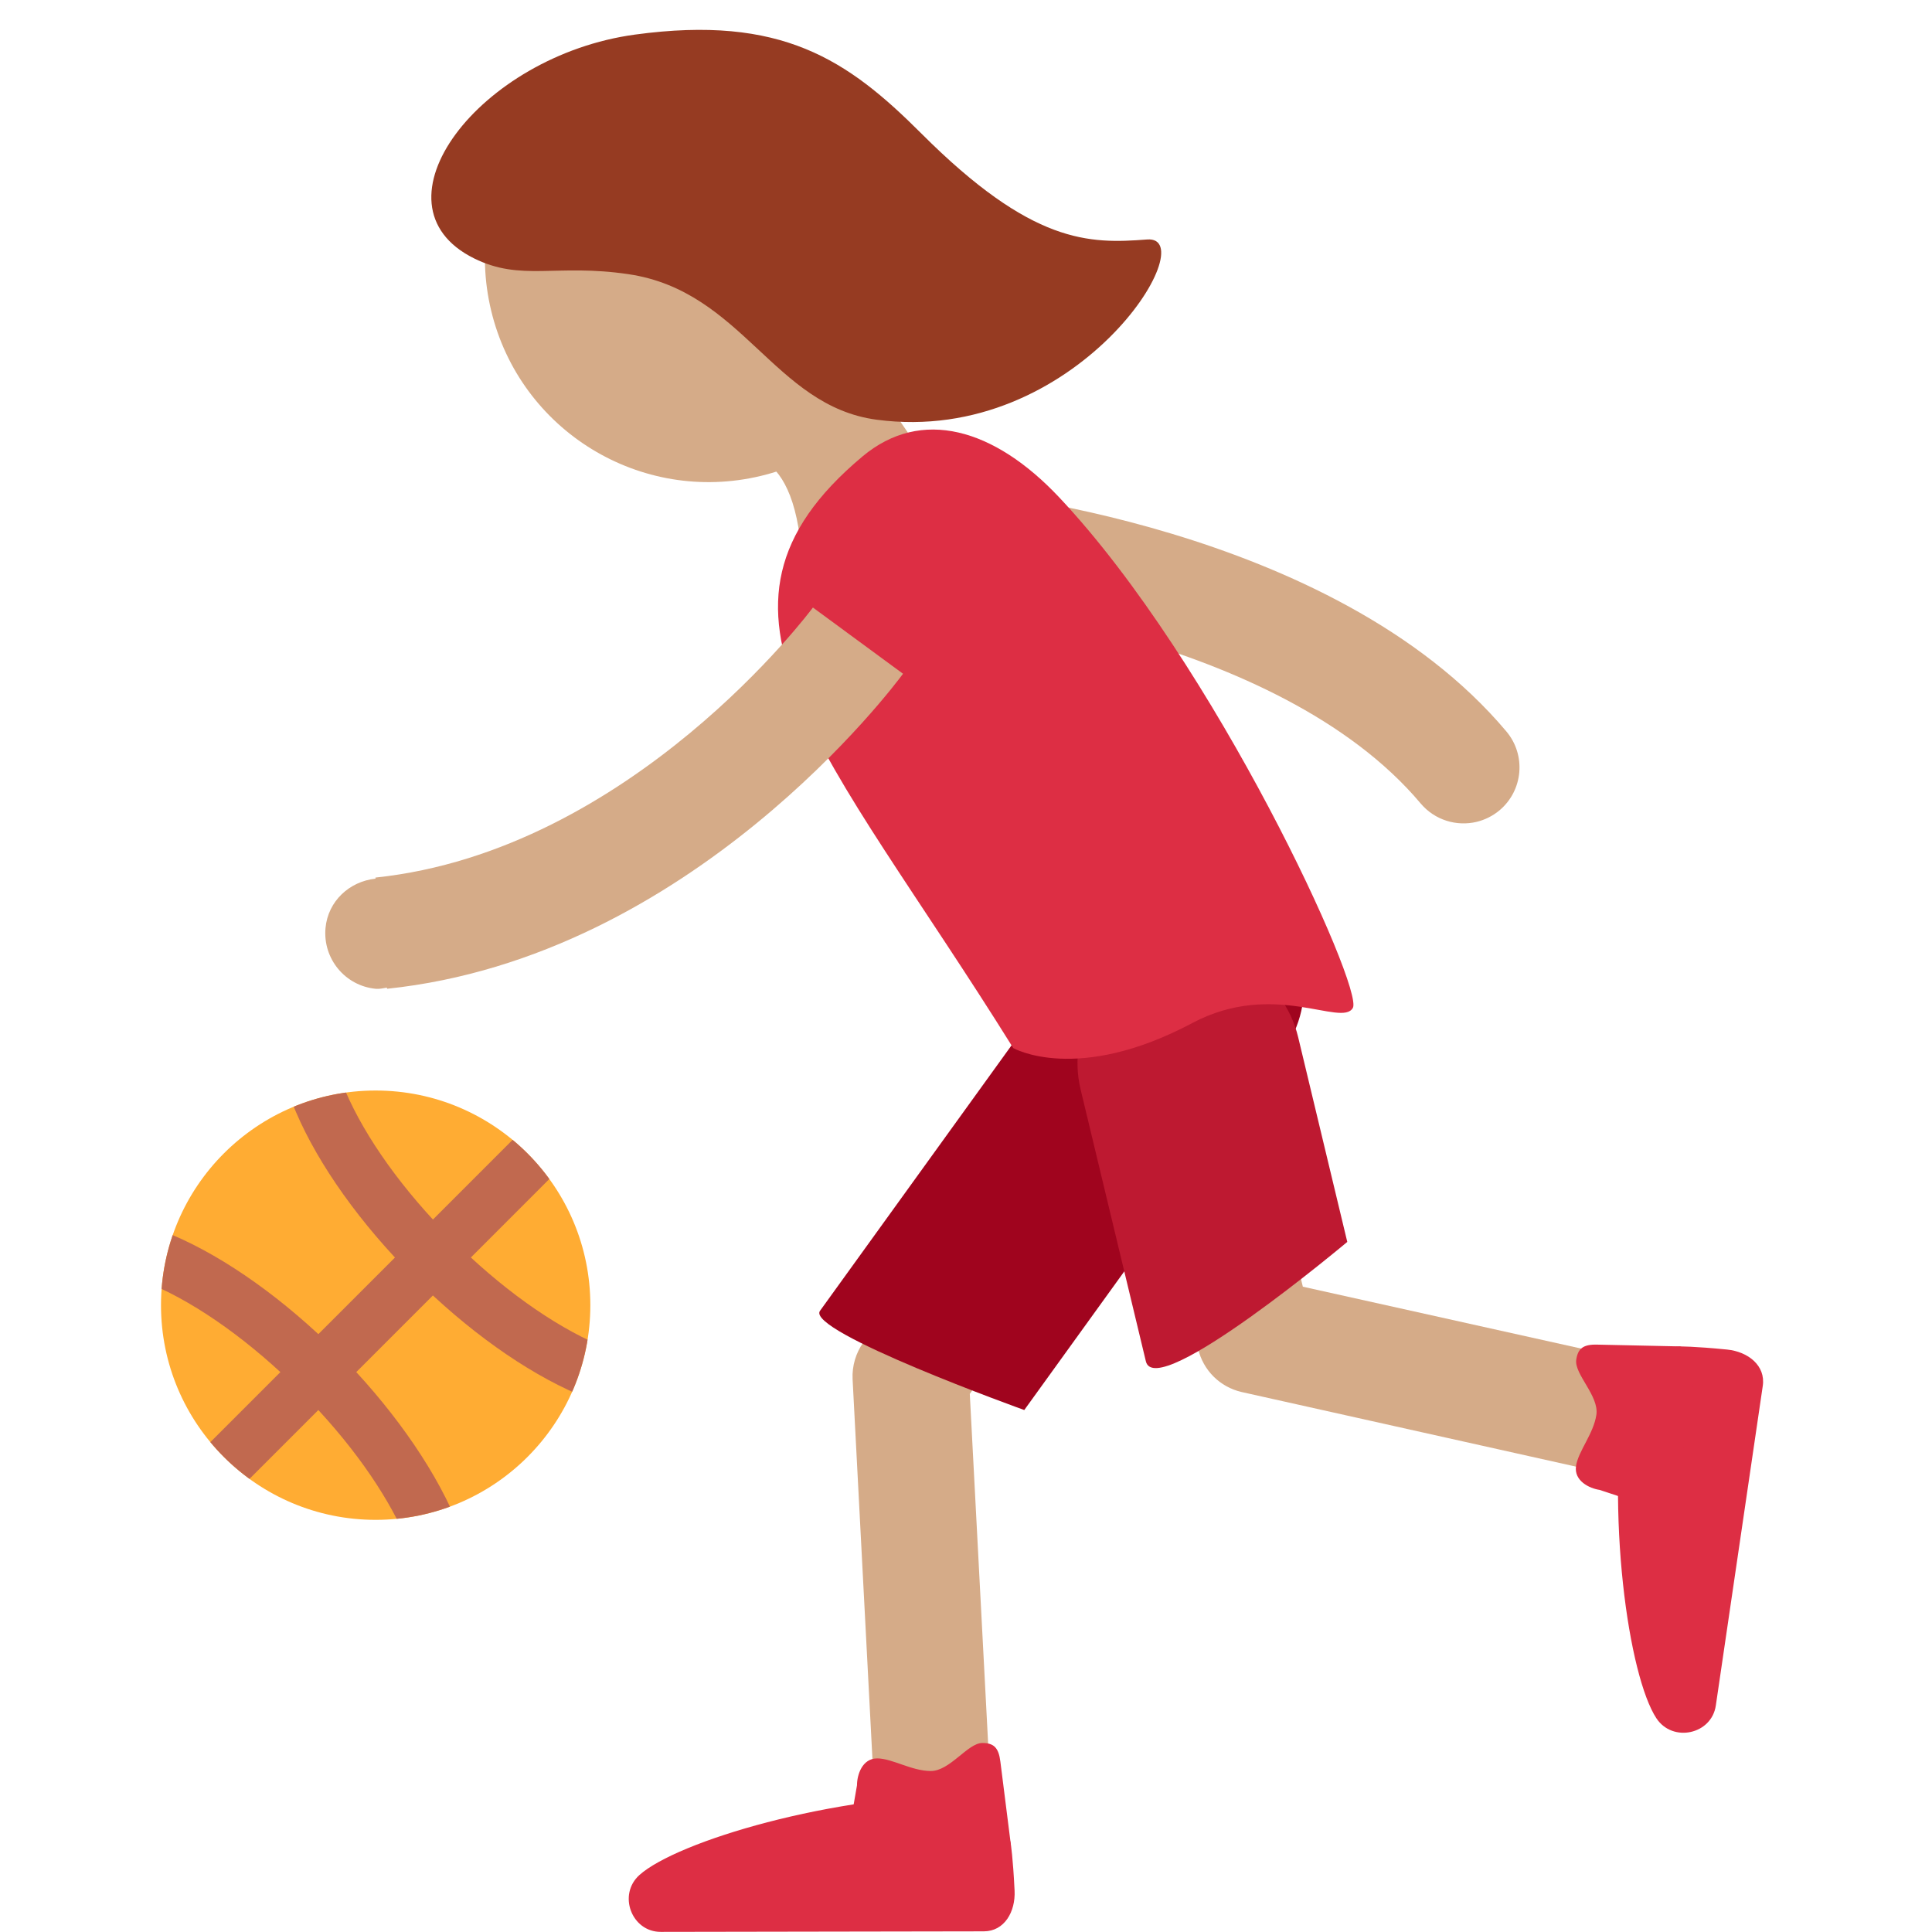
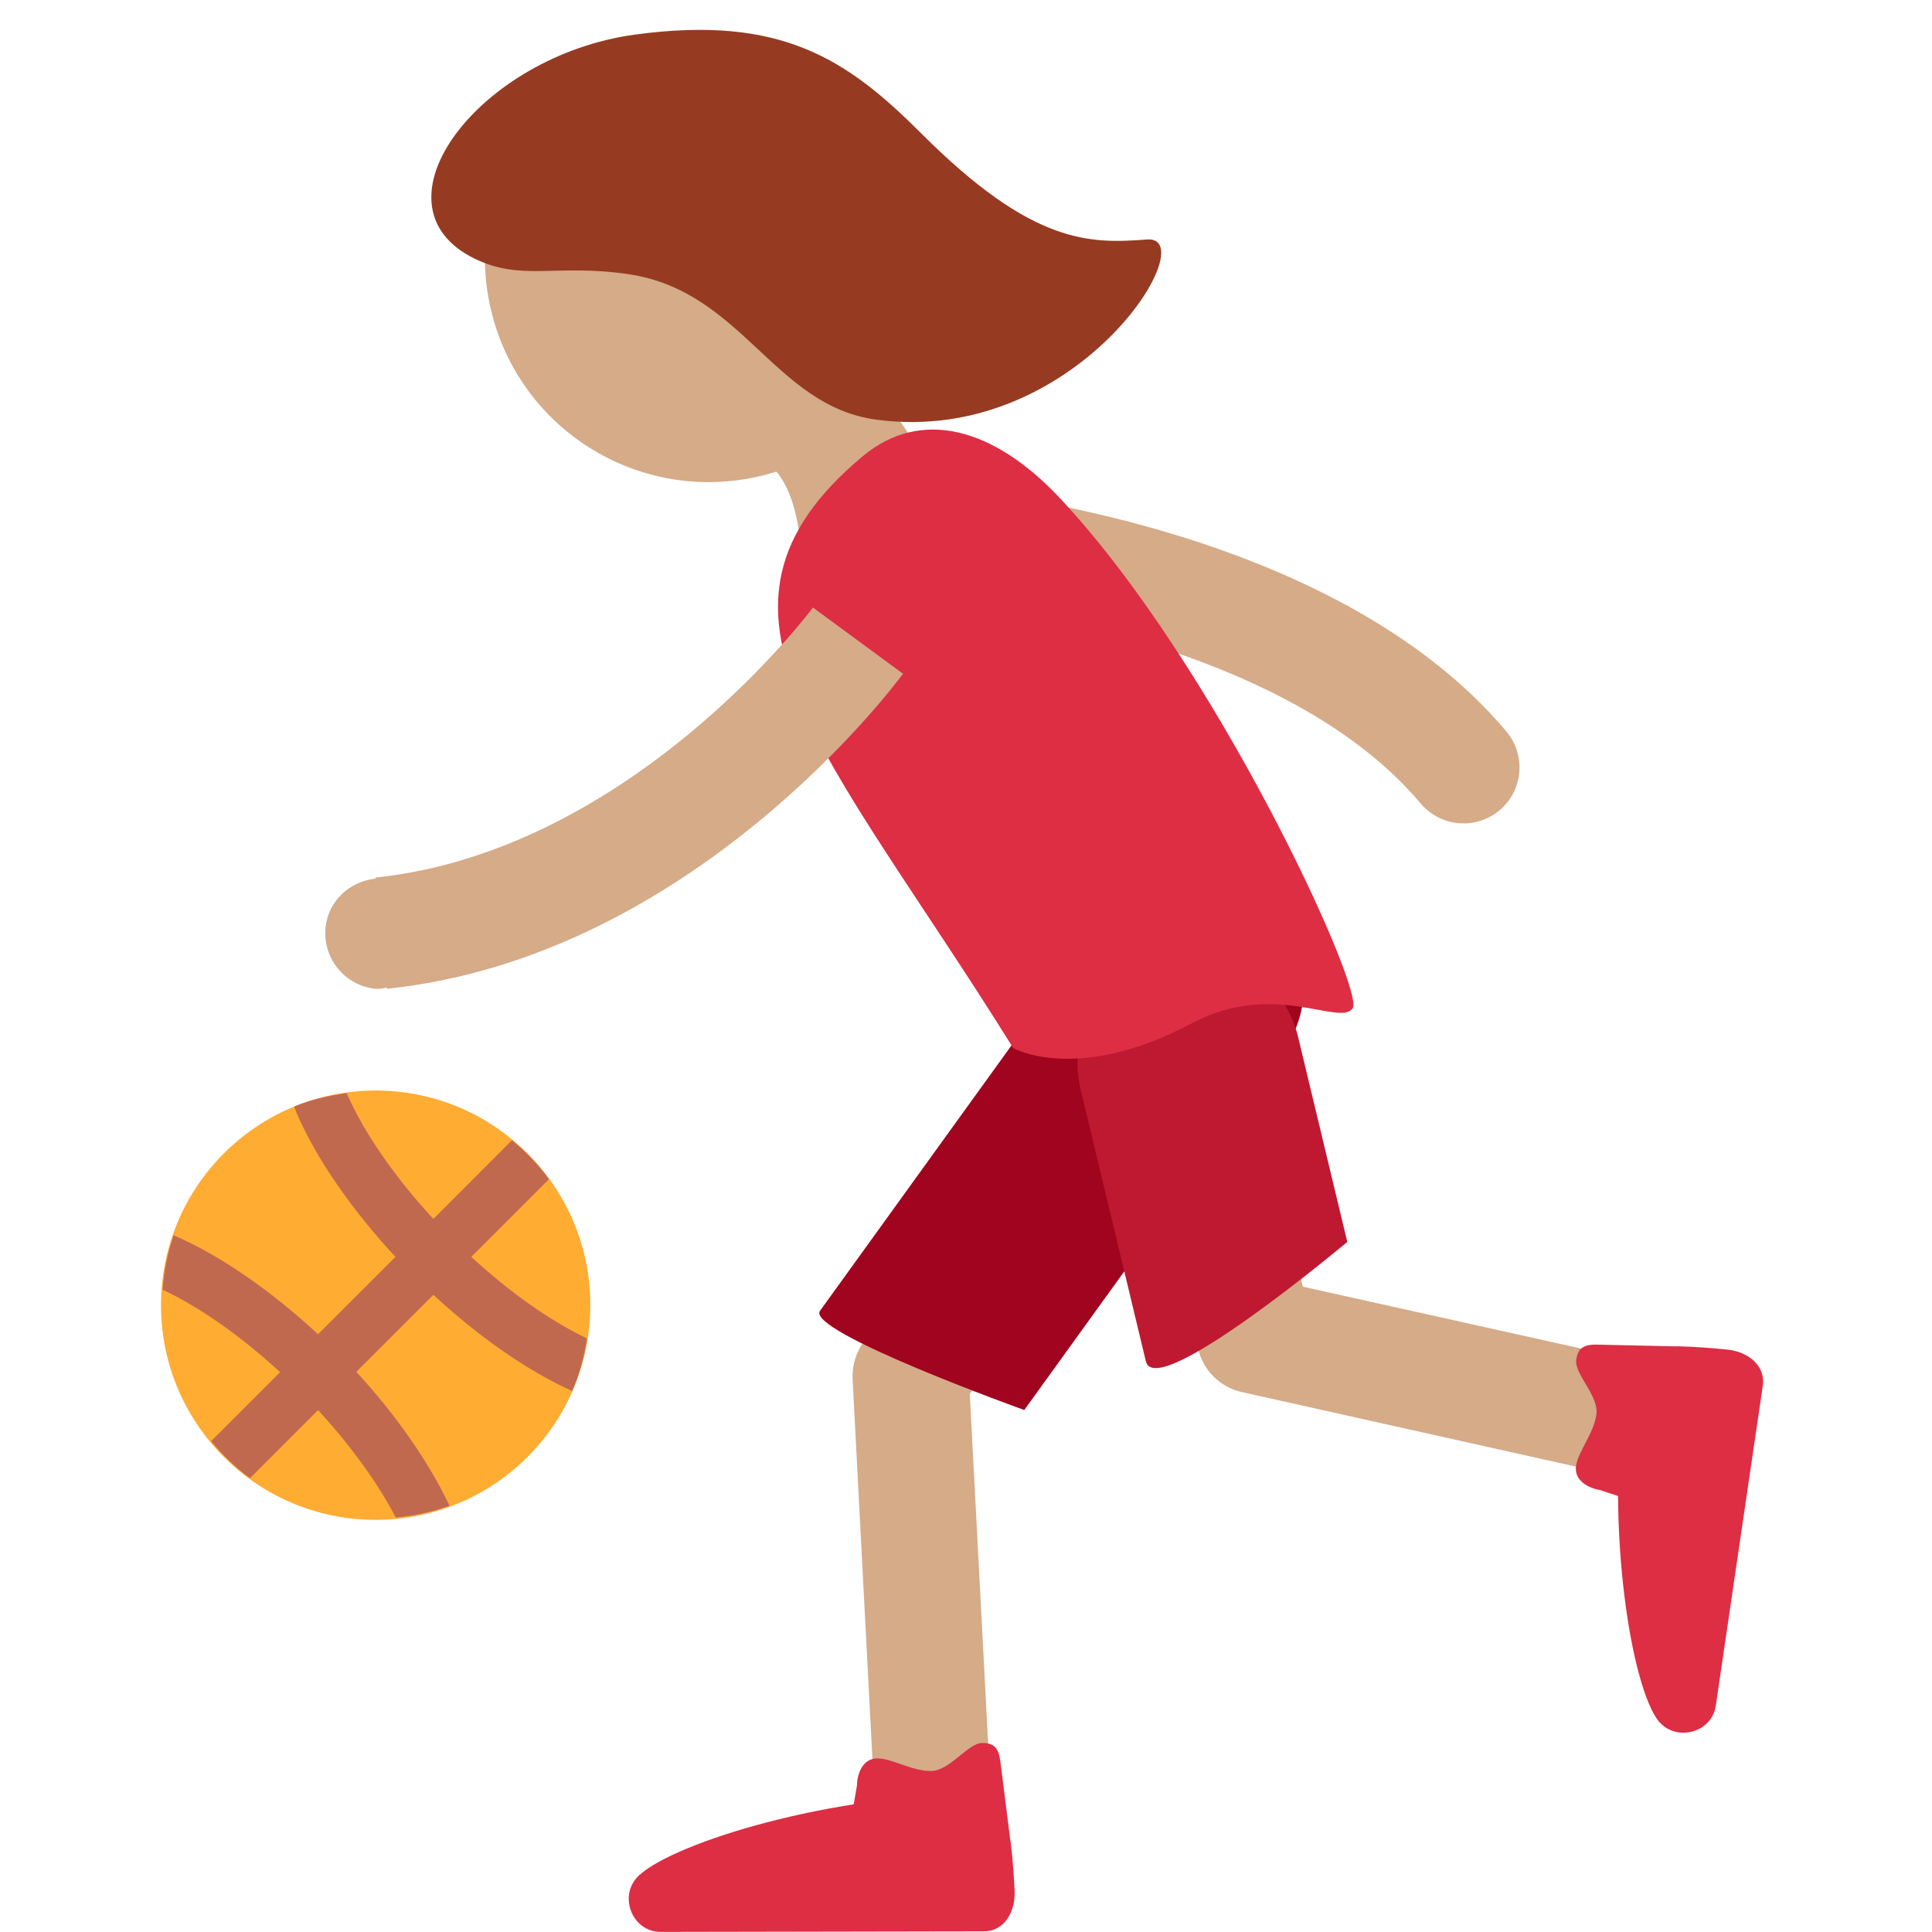
<svg xmlns="http://www.w3.org/2000/svg" viewBox="0 0 45 45" style="enable-background:new 0 0 45 45;" xml:space="preserve" version="1.1" id="svg2">
  <defs id="defs6">
    <clipPath id="clipPath16" clipPathUnits="userSpaceOnUse">
      <path id="path18" d="M 0,36 36,36 36,0 0,0 0,36 Z" />
-     </clipPath>
-     <clipPath id="clipPath60" clipPathUnits="userSpaceOnUse">
-       <path id="path62" d="M 3,11.679 C 3,9.471 4.791,7.68 7,7.68 l 0,0 c 2.209,0 4,1.791 4,3.999 l 0,0 c 0,2.21 -1.791,4.001 -4,4.001 l 0,0 c -2.209,0 -4,-1.791 -4,-4.001" />
-     </clipPath>
-     <clipPath id="clipPath80" clipPathUnits="userSpaceOnUse">
-       <path id="path82" d="M 0,36 36,36 36,0 0,0 0,36 Z" />
    </clipPath>
  </defs>
  <g transform="matrix(1.25,0,0,-1.25,0,45)" id="g10">
    <g id="g12">
      <g clip-path="url(#clipPath16)" id="g14">
        <g transform="translate(30.8525,8.3662)" id="g20">
-           <path id="path22" style="fill:#d5ab88;fill-opacity:1;fill-rule:nonzero;stroke:none" d="M 0,0 C -0.081,0 -0.163,0.01 -0.243,0.028 L -7.719,1.696 C -8.122,1.79 -8.432,2.099 -8.528,2.501 l -1.216,5.066 c -0.069,0.283 -0.023,0.573 0.129,0.82 0.151,0.247 0.39,0.421 0.672,0.487 0.085,0.021 0.171,0.031 0.255,0.031 0.502,0 0.935,-0.342 1.052,-0.832 L -6.576,3.658 0.245,2.142 C 0.528,2.076 0.768,1.904 0.921,1.658 1.074,1.412 1.123,1.122 1.058,0.84 0.964,0.437 0.654,0.127 0.251,0.03 0.168,0.01 0.084,0 0,0" />
+           <path id="path22" style="fill:#d5ab88;fill-opacity:1;fill-rule:nonzero;stroke:none" d="M 0,0 C -0.081,0 -0.163,0.01 -0.243,0.028 L -7.719,1.696 C -8.122,1.79 -8.432,2.099 -8.528,2.501 l -1.216,5.066 c -0.069,0.283 -0.023,0.573 0.129,0.82 0.151,0.247 0.39,0.421 0.672,0.487 0.085,0.022 0.171,0.031 0.255,0.031 0.502,0 0.935,-0.342 1.052,-0.832 L -6.576,3.658 0.245,2.142 C 0.528,2.076 0.768,1.904 0.921,1.658 1.074,1.412 1.123,1.122 1.058,0.84 0.964,0.437 0.654,0.127 0.251,0.03 0.168,0.01 0.084,0 0,0" />
        </g>
        <g transform="translate(11.3184,31.5259)" id="g24">
-           <path id="path26" style="fill:#d5ab88;fill-opacity:1;fill-rule:nonzero;stroke:none" d="m 0,0 c -1.158,-0.564 0.52,-2.167 0.439,-3.483 -0.051,-0.91 1.722,-0.595 1.722,-0.595 0,0 1.159,0.564 1.425,-1.455 0.262,-2.017 3.141,-2.05 2.877,-0.03 C 6.197,-3.547 4.332,-2.873 4.85,-1.128 6.09,3.048 0,0 0,0" />
+           <path id="path26" style="fill:#d5ab88;fill-opacity:1;fill-rule:nonzero;stroke:none" d="m 0,0 c -1.158,-0.564 0.52,-2.167 0.439,-3.483 -0.051,-0.91 1.722,-0.595 1.722,-0.595 0,0 1.159,0.564 1.425,-1.455 0.262,-2.017 3.141,-2.05 2.877,-0.03 -0.266,2.016 -2.131,2.69 -1.612,4.435 C 6.09,3.048 0,0 0,0" />
        </g>
        <g transform="translate(27.5156,20.686)" id="g28">
-           <path id="path30" style="fill:#d5ab88;fill-opacity:1;fill-rule:nonzero;stroke:none" d="m 0,0 c -0.373,-0.089 -0.779,0.03 -1.043,0.342 -2.682,3.19 -8.798,3.763 -8.859,3.769 -0.573,0.051 -0.997,0.556 -0.947,1.129 0.05,0.572 0.548,0.998 1.127,0.947 C -9.436,6.163 -2.688,5.538 0.554,1.684 0.924,1.243 0.867,0.587 0.426,0.215 0.298,0.108 0.151,0.037 0,0" />
+           <path id="path30" style="fill:#d5ab88;fill-opacity:1;fill-rule:nonzero;stroke:none" d="m 0,0 c -0.373,-0.089 -0.779,0.03 -1.043,0.342 -2.682,3.19 -8.798,3.763 -8.859,3.769 -0.573,0.051 -0.997,0.556 -0.947,1.129 0.05,0.572 0.548,0.998 1.127,0.947 C -9.436,6.163 -2.688,5.538 0.554,1.684 0.924,1.243 0.867,0.586 0.426,0.215 0.298,0.108 0.151,0.037 0,0" />
        </g>
        <g transform="translate(17.4697,0.6992)" id="g32">
-           <path id="path34" style="fill:#d5ab88;fill-opacity:1;fill-rule:nonzero;stroke:none" d="m 0,0 c -0.598,-0.028 -1.107,0.435 -1.135,1.031 l -0.448,8.575 c -0.011,0.244 0.061,0.487 0.203,0.684 l 5.246,7.271 c 0.184,0.255 0.469,0.417 0.782,0.446 0.259,0.023 0.519,-0.048 0.731,-0.2 C 5.614,17.636 5.77,17.385 5.816,17.1 5.862,16.814 5.794,16.527 5.625,16.294 L 0.601,9.328 1.031,1.133 C 1.054,0.652 0.751,0.208 0.294,0.054 0.217,0.028 0.136,0.011 0.052,0.003 L 0,0 Z" />
+           <path id="path34" style="fill:#d5ab88;fill-opacity:1;fill-rule:nonzero;stroke:none" d="m 0,0 c -0.598,-0.028 -1.107,0.435 -1.135,1.031 l -0.448,8.575 c -0.011,0.244 0.061,0.487 0.203,0.684 l 5.246,7.272 c 0.184,0.254 0.469,0.417 0.782,0.445 0.259,0.023 0.519,-0.048 0.731,-0.2 C 5.614,17.636 5.77,17.385 5.816,17.1 5.862,16.814 5.794,16.527 5.625,16.294 L 0.601,9.328 1.031,1.133 C 1.054,0.652 0.751,0.208 0.294,0.054 0.217,0.028 0.136,0.011 0.052,0.003 L 0,0 Z" />
        </g>
        <g transform="translate(15.2798,11.5752)" id="g36">
-           <path id="path38" style="fill:#a0041e;fill-opacity:1;fill-rule:nonzero;stroke:none" d="M 0,0 5.246,7.271 C 5.917,8.203 7.221,8.416 8.155,7.741 9.088,7.068 9.299,5.765 8.626,4.832 l -4.82,-6.681 c 0,0 -4.082,1.467 -3.806,1.849" />
+           <path id="path38" style="fill:#a0041e;fill-opacity:1;fill-rule:nonzero;stroke:none" d="M 0,0 5.246,7.271 C 5.917,8.203 7.221,8.416 8.155,7.741 9.088,7.068 9.299,5.765 8.625,4.832 L 3.806,-1.849 c 0,0 -4.082,1.467 -3.806,1.849" />
        </g>
        <g transform="translate(21.3516,10.6338)" id="g40">
-           <path id="path42" style="fill:#be1931;fill-opacity:1;fill-rule:nonzero;stroke:none" d="M 0,0 -1.216,5.066 C -1.485,6.186 -0.795,7.311 0.325,7.58 1.444,7.848 2.569,7.159 2.838,6.039 L 3.753,2.225 C 3.753,2.225 0.184,-0.769 0,0" />
+           <path id="path42" style="fill:#be1931;fill-opacity:1;fill-rule:nonzero;stroke:none" d="M 0,0 -1.216,5.066 C -1.485,6.186 -0.795,7.312 0.325,7.58 1.444,7.848 2.569,7.159 2.838,6.039 L 3.753,2.225 C 3.753,2.225 0.185,-0.769 0,0" />
        </g>
        <g transform="translate(17.2588,32.1582)" id="g44">
-           <path id="path46" style="fill:#d5ab88;fill-opacity:1;fill-rule:nonzero;stroke:none" d="M 0,0 C 0.537,-2.238 -0.842,-4.489 -3.081,-5.026 -5.32,-5.563 -7.57,-4.184 -8.107,-1.945 -8.645,0.294 -7.265,2.544 -5.026,3.081 -2.788,3.619 -0.537,2.239 0,0" />
+           <path id="path46" style="fill:#d5ab88;fill-opacity:1;fill-rule:nonzero;stroke:none" d="M 0,0 C 0.537,-2.238 -0.842,-4.489 -3.081,-5.026 -5.32,-5.563 -7.57,-4.184 -8.107,-1.945 -8.645,0.294 -7.265,2.544 -5.026,3.082 -2.788,3.619 -0.537,2.239 0,0" />
        </g>
        <g transform="translate(21.375,31.5376)" id="g48">
-           <path id="path50" style="fill:#963b22;fill-opacity:1;fill-rule:nonzero;stroke:none" d="m 0,0 c -1.083,-0.083 -2.14,-0.092 -4.208,1.976 -1.375,1.375 -2.603,2.213 -5.334,1.842 -2.898,-0.393 -5.018,-3.169 -3,-4.17 0.881,-0.436 1.53,-0.094 2.881,-0.295 2.121,-0.315 2.706,-2.455 4.619,-2.711 C -1.298,-3.858 1.083,0.083 0,0" />
+           <path id="path50" style="fill:#963b22;fill-opacity:1;fill-rule:nonzero;stroke:none" d="m 0,0 c -1.083,-0.083 -2.14,-0.092 -4.208,1.976 -1.375,1.375 -2.603,2.213 -5.334,1.842 -2.898,-0.393 -5.018,-3.169 -3,-4.17 0.881,-0.436 1.53,-0.094 2.881,-0.295 2.121,-0.315 2.706,-2.456 4.619,-2.711 C -1.298,-3.858 1.083,0.083 0,0" />
        </g>
        <g transform="translate(11,11.6797)" id="g52">
          <path id="path54" style="fill:#ffac33;fill-opacity:1;fill-rule:nonzero;stroke:none" d="m 0,0 c 0,-2.209 -1.791,-4 -4,-4 -2.209,0 -4,1.791 -4,4 0,2.209 1.791,4 4,4 2.209,0 4,-1.791 4,-4" />
        </g>
-       </g>
-     </g>
-     <g id="g56">
-       <g clip-path="url(#clipPath60)" id="g58">
-         <g transform="translate(6.7119,17.2832)" id="g64">
-           <path id="path66" style="fill:#c1694f;fill-opacity:1;fill-rule:nonzero;stroke:none" d="m 0,0 c -0.188,0 -0.334,-0.042 -0.419,-0.126 -0.21,-0.211 -0.155,-0.794 0.142,-1.485 0.376,-0.878 1.079,-1.858 1.979,-2.758 0.901,-0.901 1.88,-1.604 2.758,-1.98 0.691,-0.296 1.273,-0.352 1.485,-0.141 0.21,0.211 0.155,0.794 -0.142,1.485 -0.376,0.877 -1.079,1.857 -1.979,2.757 -0.901,0.9 -1.88,1.603 -2.758,1.98 C 0.653,-0.091 0.279,0 0,0 m 5.523,-7.615 c -0.424,0 -0.916,0.115 -1.457,0.347 -0.992,0.425 -2.083,1.204 -3.071,2.192 -0.988,0.988 -1.766,2.078 -2.191,3.07 -0.487,1.136 -0.462,2.055 0.07,2.587 0.531,0.532 1.45,0.558 2.586,0.07 C 2.452,0.226 3.542,-0.553 4.531,-1.541 5.519,-2.529 6.297,-3.619 6.723,-4.611 7.209,-5.747 7.184,-6.665 6.652,-7.197 6.374,-7.476 5.989,-7.615 5.523,-7.615" />
+         <g transform="translate(8.0752,11.873)" id="g56">
+           <path id="path58" style="fill:#c1694f;fill-opacity:1;fill-rule:nonzero;stroke:none" d="m 0,0 c 0.849,-0.785 1.747,-1.413 2.586,-1.793 0.135,0.308 0.223,0.637 0.277,0.979 C 2.166,-0.478 1.422,0.048 0.707,0.707 L 2.154,2.155 C 1.957,2.427 1.723,2.666 1.464,2.88 L 0,1.414 C -0.718,2.193 -1.287,3.009 -1.616,3.757 -1.955,3.711 -2.285,3.636 -2.592,3.51 -2.578,3.475 -2.573,3.444 -2.558,3.409 -2.185,2.538 -1.528,1.595 -0.707,0.707 L -2.149,-0.734 C -3.033,0.083 -3.972,0.736 -4.84,1.11 -4.951,0.788 -5.02,0.449 -5.045,0.096 c 0.706,-0.335 1.462,-0.868 2.189,-1.537 l -1.285,-1.286 c 0.214,-0.258 0.453,-0.493 0.724,-0.69 l 1.268,1.269 c 0.657,-0.715 1.136,-1.402 1.448,-2.002 0.349,0.032 0.685,0.103 1.002,0.22 -0.395,0.834 -1.014,1.711 -1.737,2.495 L 0,0 Z" />
        </g>
-         <g transform="translate(1.7622,12.334)" id="g68">
-           <path id="path70" style="fill:#c1694f;fill-opacity:1;fill-rule:nonzero;stroke:none" d="m 0,0 c -0.188,0 -0.334,-0.042 -0.419,-0.127 -0.21,-0.211 -0.155,-0.794 0.142,-1.485 0.376,-0.877 1.079,-1.857 1.979,-2.757 1.943,-1.943 3.809,-2.552 4.243,-2.122 0.432,0.432 -0.179,2.301 -2.121,4.243 -0.901,0.9 -1.88,1.603 -2.758,1.979 C 0.653,-0.092 0.279,0 0,0 m 5.537,-7.616 c -1.309,0 -3.132,1.13 -4.542,2.54 -0.988,0.988 -1.766,2.078 -2.192,3.07 -0.486,1.136 -0.461,2.054 0.071,2.586 0.532,0.532 1.45,0.559 2.586,0.07 C 2.452,0.226 3.542,-0.553 4.531,-1.541 6.416,-3.427 7.8,-6.05 6.652,-7.198 6.362,-7.487 5.979,-7.616 5.537,-7.616" />
+         <g transform="translate(18.3335,0.0127)" id="g60">
+           <path id="path62" style="fill:#dd2e44;fill-opacity:1;fill-rule:nonzero;stroke:none" d="M 0,0 C 0.383,0 0.59,0.365 0.572,0.757 0.542,1.383 0.5,1.638 0.5,1.638 0.438,1.937 0.176,2.55 -0.187,2.55 -2.83,2.55 -5.726,1.671 -6.418,1.05 -6.827,0.683 -6.564,-0.012 -6.021,-0.011 -4.418,-0.008 -1.388,-0.003 0,0" />
        </g>
-         <g transform="translate(3.1104,8.3184)" id="g72">
-           <path id="path74" style="fill:#c1694f;fill-opacity:1;fill-rule:nonzero;stroke:none" d="M 0,0 7.07,7.071 7.777,6.364 0.707,-0.707 0,0 Z" />
+         <g transform="translate(25.208,17.2188)" id="g64">
+           <path id="path66" style="fill:#dd2e44;fill-opacity:1;fill-rule:nonzero;stroke:none" d="m 0,0 c -0.208,-0.364 -1.473,0.525 -2.989,-0.281 -2.157,-1.146 -3.339,-0.467 -3.339,-0.467 -3.486,5.595 -6.243,8.149 -2.809,11.024 1.097,0.918 2.454,0.522 3.663,-0.76 C -2.563,6.427 0.209,0.365 0,0" />
        </g>
-       </g>
-     </g>
-     <g id="g76">
-       <g clip-path="url(#clipPath80)" id="g78">
-         <g transform="translate(18.3333,0.0123)" id="g84">
-           <path id="path86" style="fill:#dd2e44;fill-opacity:1;fill-rule:nonzero;stroke:none" d="M 0,0 C 0.383,0.001 0.591,0.366 0.572,0.758 0.542,1.384 0.5,1.638 0.5,1.638 0.438,1.937 0.176,2.55 -0.187,2.55 -2.83,2.55 -5.725,1.671 -6.418,1.05 -6.827,0.683 -6.564,-0.011 -6.021,-0.01 -4.418,-0.007 -1.388,-0.002 0,0" />
+         <g transform="translate(18.353,1.3008)" id="g68">
+           <path id="path70" style="fill:#dd2e44;fill-opacity:1;fill-rule:nonzero;stroke:none" d="m 0,0 -1.977,0 c -0.185,0 -0.595,0.157 -0.595,0.35 l 0.188,1.084 c 0,0.192 0.096,0.5 0.376,0.5 0.28,0 0.64,-0.235 0.999,-0.235 0.359,0 0.688,0.522 0.96,0.522 0.212,0 0.305,-0.084 0.337,-0.35 L 0.48,0.35 C 0.48,0.157 0.185,0 0,0" />
        </g>
-         <g transform="translate(25.2083,17.2188)" id="g88">
-           <path id="path90" style="fill:#dd2e44;fill-opacity:1;fill-rule:nonzero;stroke:none" d="m 0,0 c -0.208,-0.365 -1.473,0.525 -2.99,-0.281 -2.156,-1.146 -3.338,-0.467 -3.338,-0.467 -3.487,5.595 -6.243,8.149 -2.809,11.024 1.097,0.918 2.454,0.523 3.663,-0.76 C -2.563,6.427 0.208,0.365 0,0" />
+         <g transform="translate(32.8467,10.1758)" id="g72">
+           <path id="path74" style="fill:#dd2e44;fill-opacity:1;fill-rule:nonzero;stroke:none" d="M 0,0 C 0.056,0.379 -0.275,0.639 -0.665,0.677 -1.289,0.739 -1.547,0.735 -1.547,0.735 -1.852,0.719 -2.496,0.55 -2.55,0.189 c -0.388,-2.613 0.055,-5.606 0.569,-6.382 0.302,-0.458 1.027,-0.301 1.106,0.236 C -0.643,-4.371 -0.202,-1.373 0,0" />
        </g>
-         <g transform="translate(18.3529,1.3008)" id="g92">
-           <path id="path94" style="fill:#dd2e44;fill-opacity:1;fill-rule:nonzero;stroke:none" d="m 0,0 -1.977,0 c -0.185,0 -0.595,0.158 -0.595,0.35 l 0.188,1.084 c 0,0.192 0.096,0.5 0.376,0.5 0.28,0 0.641,-0.235 0.999,-0.235 0.359,0 0.688,0.522 0.96,0.522 0.212,0 0.305,-0.084 0.337,-0.35 L 0.48,0.35 C 0.48,0.158 0.185,0 0,0" />
+         <g transform="translate(31.5752,10.3848)" id="g76">
+           <path id="path78" style="fill:#dd2e44;fill-opacity:1;fill-rule:nonzero;stroke:none" d="m 0,0 -0.291,-1.955 c -0.027,-0.183 -0.243,-0.566 -0.434,-0.537 l -1.044,0.345 c -0.19,0.028 -0.48,0.168 -0.439,0.445 0.041,0.277 0.326,0.599 0.379,0.954 0.053,0.355 -0.415,0.758 -0.375,1.026 0.031,0.209 0.128,0.289 0.395,0.282 L -0.275,0.526 C -0.085,0.498 0.027,0.183 0,0" />
        </g>
-         <g transform="translate(32.8467,10.176)" id="g96">
-           <path id="path98" style="fill:#dd2e44;fill-opacity:1;fill-rule:nonzero;stroke:none" d="M 0,0 C 0.056,0.379 -0.275,0.638 -0.665,0.677 -1.289,0.739 -1.547,0.735 -1.547,0.735 -1.852,0.718 -2.497,0.549 -2.55,0.189 c -0.389,-2.613 0.055,-5.606 0.568,-6.383 0.303,-0.458 1.028,-0.301 1.107,0.237 C -0.643,-4.371 -0.202,-1.373 0,0" />
-         </g>
-         <g transform="translate(31.5751,10.3848)" id="g100">
-           <path id="path102" style="fill:#dd2e44;fill-opacity:1;fill-rule:nonzero;stroke:none" d="m 0,0 -0.291,-1.955 c -0.027,-0.183 -0.243,-0.566 -0.433,-0.537 l -1.045,0.345 c -0.19,0.028 -0.48,0.168 -0.439,0.445 0.041,0.277 0.326,0.599 0.379,0.954 0.053,0.355 -0.415,0.757 -0.375,1.027 0.031,0.208 0.128,0.289 0.396,0.281 L -0.276,0.527 C -0.085,0.498 0.027,0.183 0,0" />
-         </g>
-         <g transform="translate(15.1475,24.6797)" id="g104">
-           <path id="path106" style="fill:#d5ab88;fill-opacity:1;fill-rule:nonzero;stroke:none" d="m 0,0 c -0.033,-0.046 -3.381,-4.532 -8.152,-5.032 l 0.002,-0.02 c -0.484,-0.051 -0.885,-0.417 -0.932,-0.919 -0.053,-0.573 0.367,-1.082 0.941,-1.134 0.071,-0.006 0.135,0.013 0.203,0.022 l 0.003,-0.021 c 5.678,0.594 9.456,5.655 9.614,5.87 L 0,0 Z" />
+         <g transform="translate(15.1475,24.6797)" id="g80">
+           <path id="path82" style="fill:#d5ab88;fill-opacity:1;fill-rule:nonzero;stroke:none" d="m 0,0 c -0.033,-0.046 -3.381,-4.532 -8.152,-5.032 l 0.002,-0.02 c -0.484,-0.051 -0.885,-0.417 -0.932,-0.919 -0.053,-0.573 0.367,-1.082 0.941,-1.134 0.071,-0.006 0.135,0.013 0.204,0.022 l 0.002,-0.021 c 5.678,0.594 9.456,5.655 9.614,5.87 L 0,0 Z" />
        </g>
      </g>
    </g>
  </g>
</svg>
